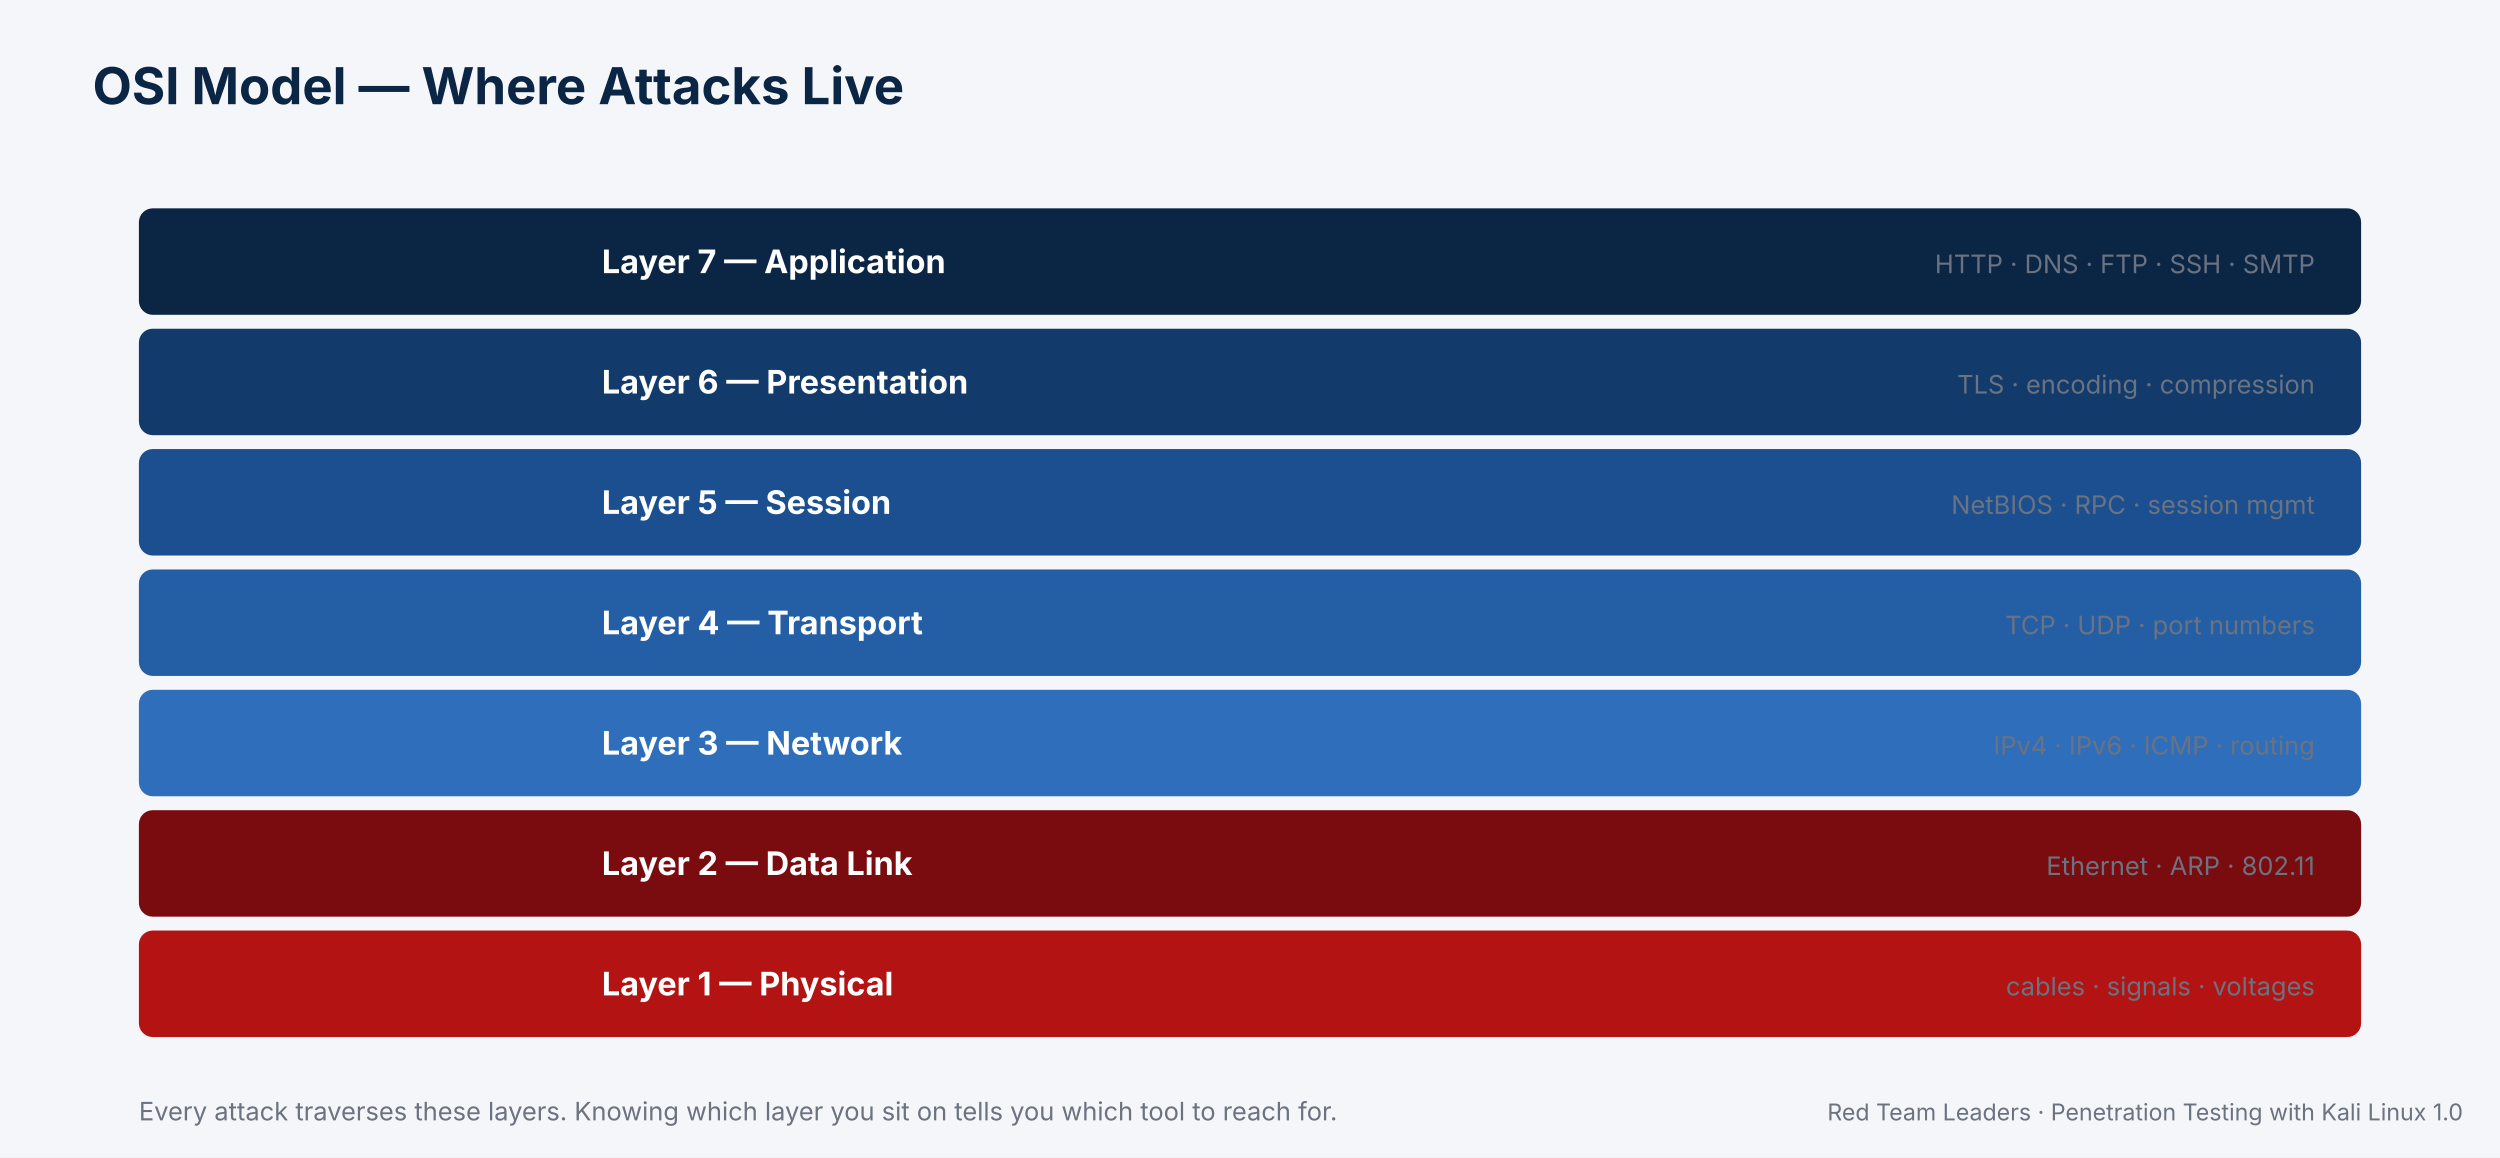
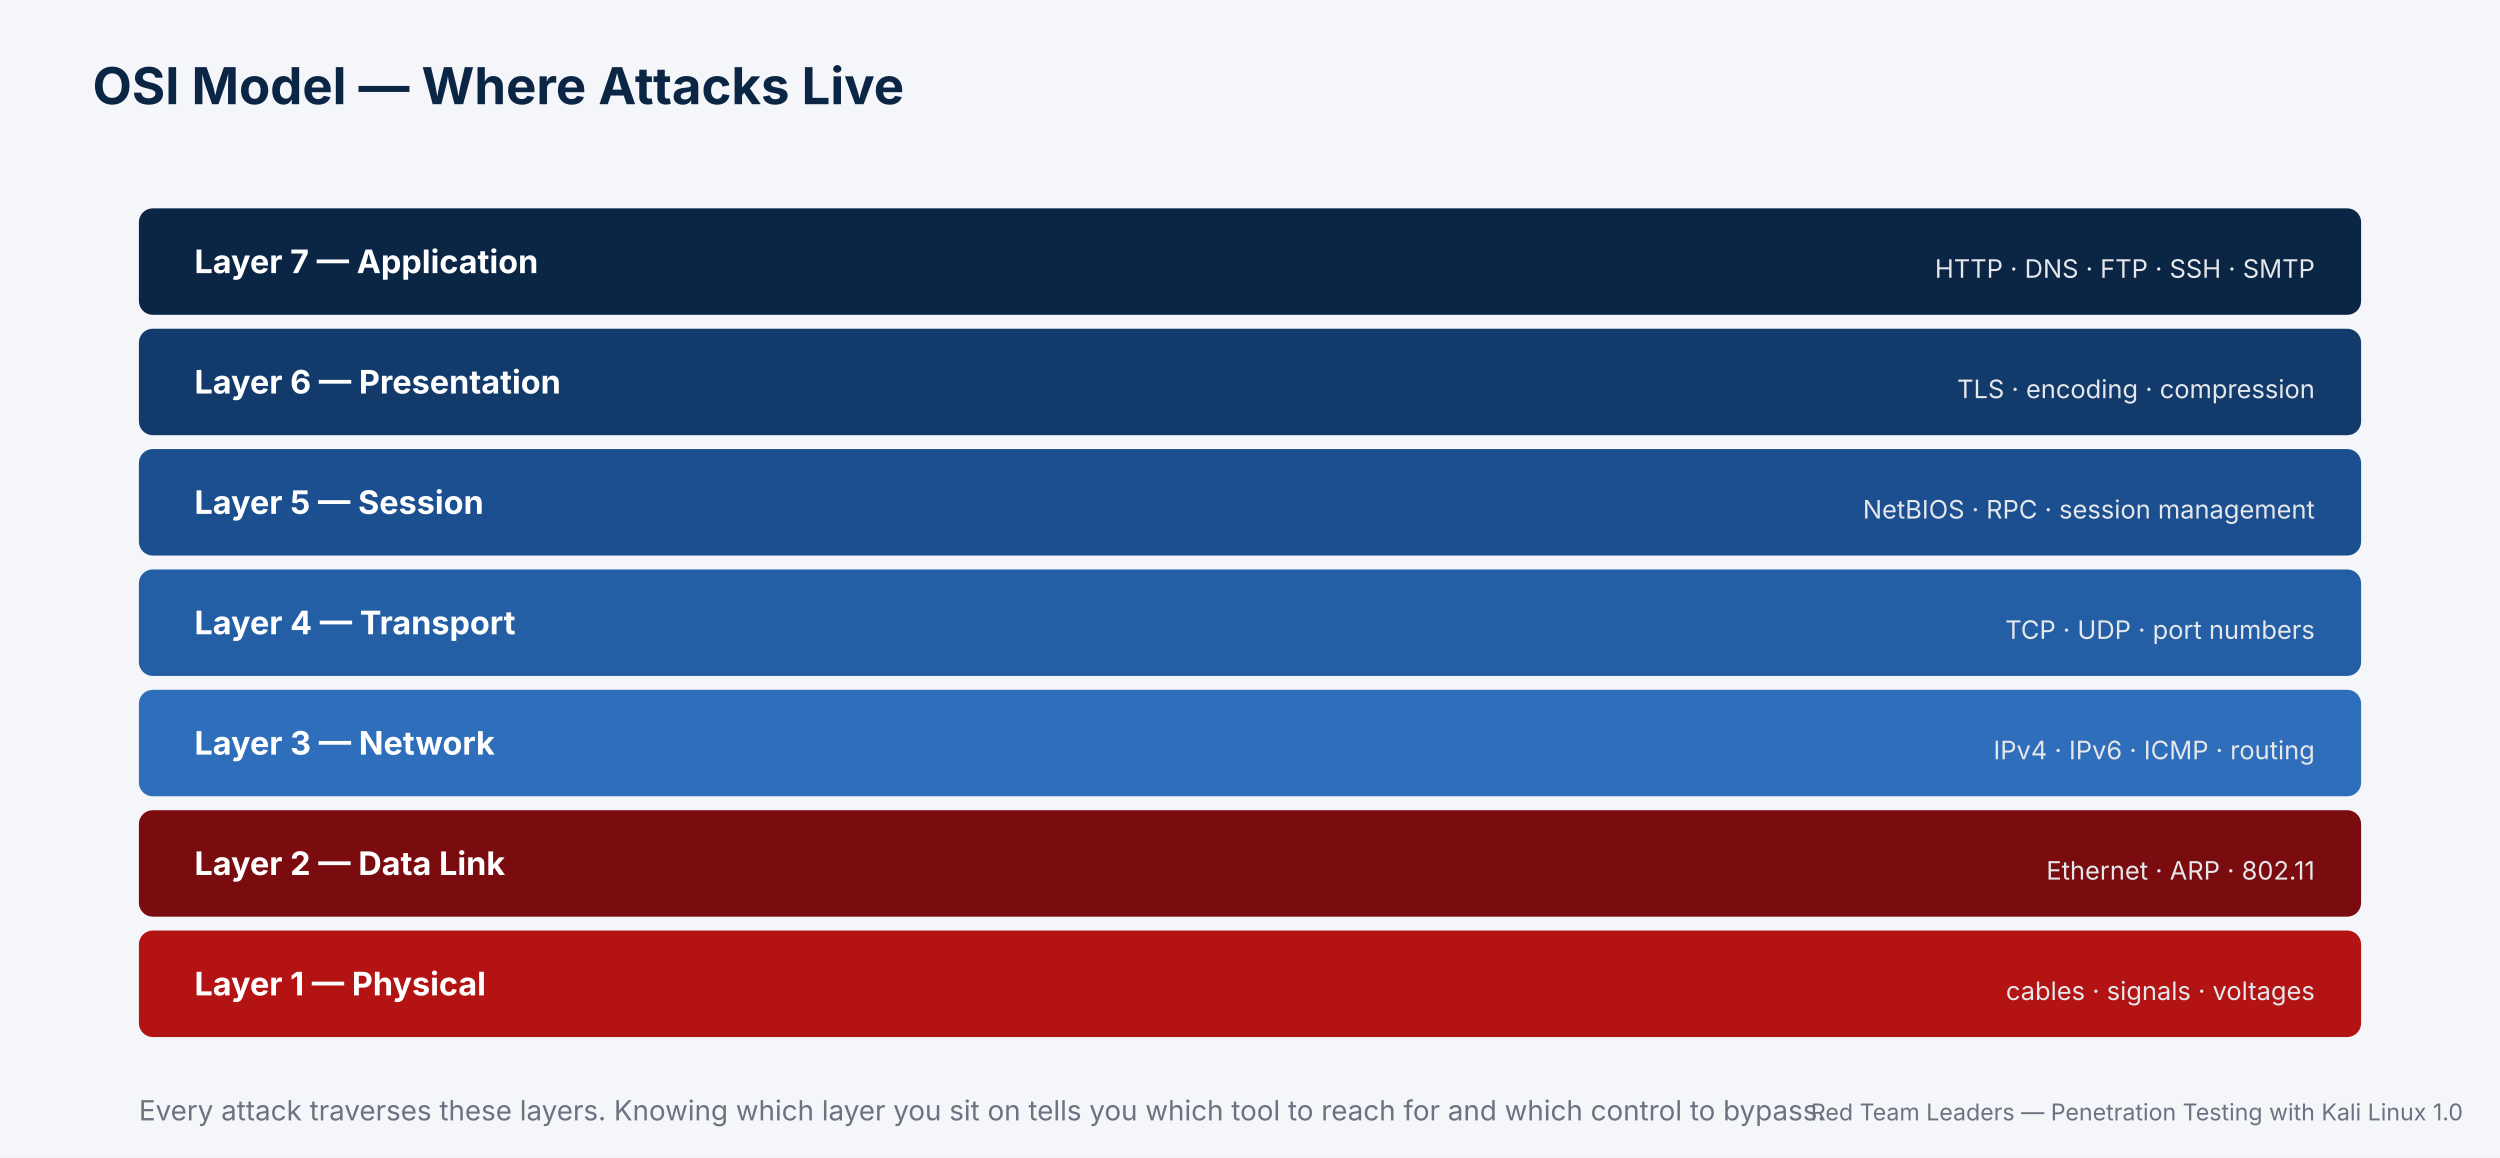
<svg xmlns="http://www.w3.org/2000/svg" viewBox="0 0 1080 500" width="1080" height="500">
  <style>
  .bg { fill: #F5F6FA; }
  .box { fill: #FFFFFF; stroke: #0B2545; stroke-width: 2; }
  .box-accent { fill: #0B2545; stroke: none; }
  .box-warn { fill: #B31312; stroke: none; }
  .box-safe { fill: #0B7285; stroke: none; }
-   .title { fill: #0B2545; font: 700 22px 'Inter', 'Segoe UI', Arial, sans-serif; }
-   .label { fill: #0B2545; font: 600 14px 'Inter', 'Segoe UI', Arial, sans-serif; }
-   .label-w { fill: #FFFFFF; font: 700 14px 'Inter', 'Segoe UI', Arial, sans-serif; }
-   .small { fill: #6B7280; font: 400 11px 'Inter', 'Segoe UI', Arial, sans-serif; }
+   .box-amber { fill: #D97706; stroke: none; }
+   .title { fill: #0B2545; font: 700 22px 'Inter','Segoe UI',Arial,sans-serif; }
+   .label { fill: #0B2545; font: 600 14px 'Inter','Segoe UI',Arial,sans-serif; }
+   .label-w { fill: #FFFFFF; font: 700 14px 'Inter','Segoe UI',Arial,sans-serif; }
+   .label-sm { fill: #FFFFFF; font: 700 12px 'Inter','Segoe UI',Arial,sans-serif; }
+   .small { fill: #6B7280; font: 400 12px 'Inter','Segoe UI',Arial,sans-serif; }
+   .small-w { fill: #E5E7EB; font: 400 11px 'Inter','Segoe UI',Arial,sans-serif; }
  .arrow { fill: none; stroke: #0B2545; stroke-width: 2; marker-end: url(#a); }
-   .footer { fill: #6B7280; font: 400 10px 'Inter', Arial, sans-serif; }
+   .footer { fill: #6B7280; font: 400 10px 'Inter',Arial,sans-serif; }
</style>
  <defs>
    <marker id="a" viewBox="0 0 10 10" refX="9" refY="5" markerWidth="6" markerHeight="6" orient="auto-start-reverse">
      <path d="M0,0 L10,5 L0,10 z" fill="#0B2545" />
    </marker>
  </defs>
  <rect class="bg" width="1080" height="500" />
  <text class="title" x="40" y="45">OSI Model — Where Attacks Live</text>
  <rect x="60" y="90" width="960" height="46" rx="6" fill="#0B2545" />
-   <text class="label-w" x="260" y="118" text-anchor="start">Layer 7 — Application</text>
-   <text class="small" x="1000" y="118" text-anchor="end" fill="#E5E7EB">HTTP · DNS · FTP · SSH · SMTP</text>
+   <text class="label-w" x="84" y="118" text-anchor="start">Layer 7 — Application</text>
+   <text class="small-w" x="1000" y="120" text-anchor="end">HTTP · DNS · FTP · SSH · SMTP</text>
  <rect x="60" y="142" width="960" height="46" rx="6" fill="#123B6B" />
-   <text class="label-w" x="260" y="170" text-anchor="start">Layer 6 — Presentation</text>
-   <text class="small" x="1000" y="170" text-anchor="end" fill="#E5E7EB">TLS · encoding · compression</text>
+   <text class="label-w" x="84" y="170" text-anchor="start">Layer 6 — Presentation</text>
+   <text class="small-w" x="1000" y="172" text-anchor="end">TLS · encoding · compression</text>
  <rect x="60" y="194" width="960" height="46" rx="6" fill="#1B4F8F" />
-   <text class="label-w" x="260" y="222" text-anchor="start">Layer 5 — Session</text>
-   <text class="small" x="1000" y="222" text-anchor="end" fill="#E5E7EB">NetBIOS · RPC · session mgmt</text>
+   <text class="label-w" x="84" y="222" text-anchor="start">Layer 5 — Session</text>
+   <text class="small-w" x="1000" y="224" text-anchor="end">NetBIOS · RPC · session management</text>
  <rect x="60" y="246" width="960" height="46" rx="6" fill="#245FA6" />
-   <text class="label-w" x="260" y="274" text-anchor="start">Layer 4 — Transport</text>
-   <text class="small" x="1000" y="274" text-anchor="end" fill="#E5E7EB">TCP · UDP · port numbers</text>
+   <text class="label-w" x="84" y="274" text-anchor="start">Layer 4 — Transport</text>
+   <text class="small-w" x="1000" y="276" text-anchor="end">TCP · UDP · port numbers</text>
  <rect x="60" y="298" width="960" height="46" rx="6" fill="#2E6EBB" />
-   <text class="label-w" x="260" y="326" text-anchor="start">Layer 3 — Network</text>
-   <text class="small" x="1000" y="326" text-anchor="end" fill="#E5E7EB">IPv4 · IPv6 · ICMP · routing</text>
+   <text class="label-w" x="84" y="326" text-anchor="start">Layer 3 — Network</text>
+   <text class="small-w" x="1000" y="328" text-anchor="end">IPv4 · IPv6 · ICMP · routing</text>
  <rect x="60" y="350" width="960" height="46" rx="6" fill="#7A0C10" />
-   <text class="label-w" x="260" y="378" text-anchor="start">Layer 2 — Data Link</text>
-   <text class="small" x="1000" y="378" text-anchor="end" fill="#E5E7EB">Ethernet · ARP · 802.11</text>
+   <text class="label-w" x="84" y="378" text-anchor="start">Layer 2 — Data Link</text>
+   <text class="small-w" x="1000" y="380" text-anchor="end">Ethernet · ARP · 802.11</text>
  <rect x="60" y="402" width="960" height="46" rx="6" fill="#B31312" />
-   <text class="label-w" x="260" y="430" text-anchor="start">Layer 1 — Physical</text>
-   <text class="small" x="1000" y="430" text-anchor="end" fill="#E5E7EB">cables · signals · voltages</text>
-   <text class="small" x="60" y="484" text-anchor="start">Every attack traverses these layers. Knowing which layer you sit on tells you which tool to reach for.</text>
-   <text class="footer" x="1064" y="484" text-anchor="end">Red Team Leaders · Penetration Testing with Kali Linux 1.0</text>
+   <text class="label-w" x="84" y="430" text-anchor="start">Layer 1 — Physical</text>
+   <text class="small-w" x="1000" y="432" text-anchor="end">cables · signals · voltages</text>
+   <text class="small" x="60" y="484" text-anchor="start">Every attack traverses these layers. Knowing which layer you sit on tells you which tool to reach for and which control to bypass.</text>
+   <text class="footer" x="1064" y="484" text-anchor="end">Red Team Leaders — Penetration Testing with Kali Linux 1.0</text>
</svg>
